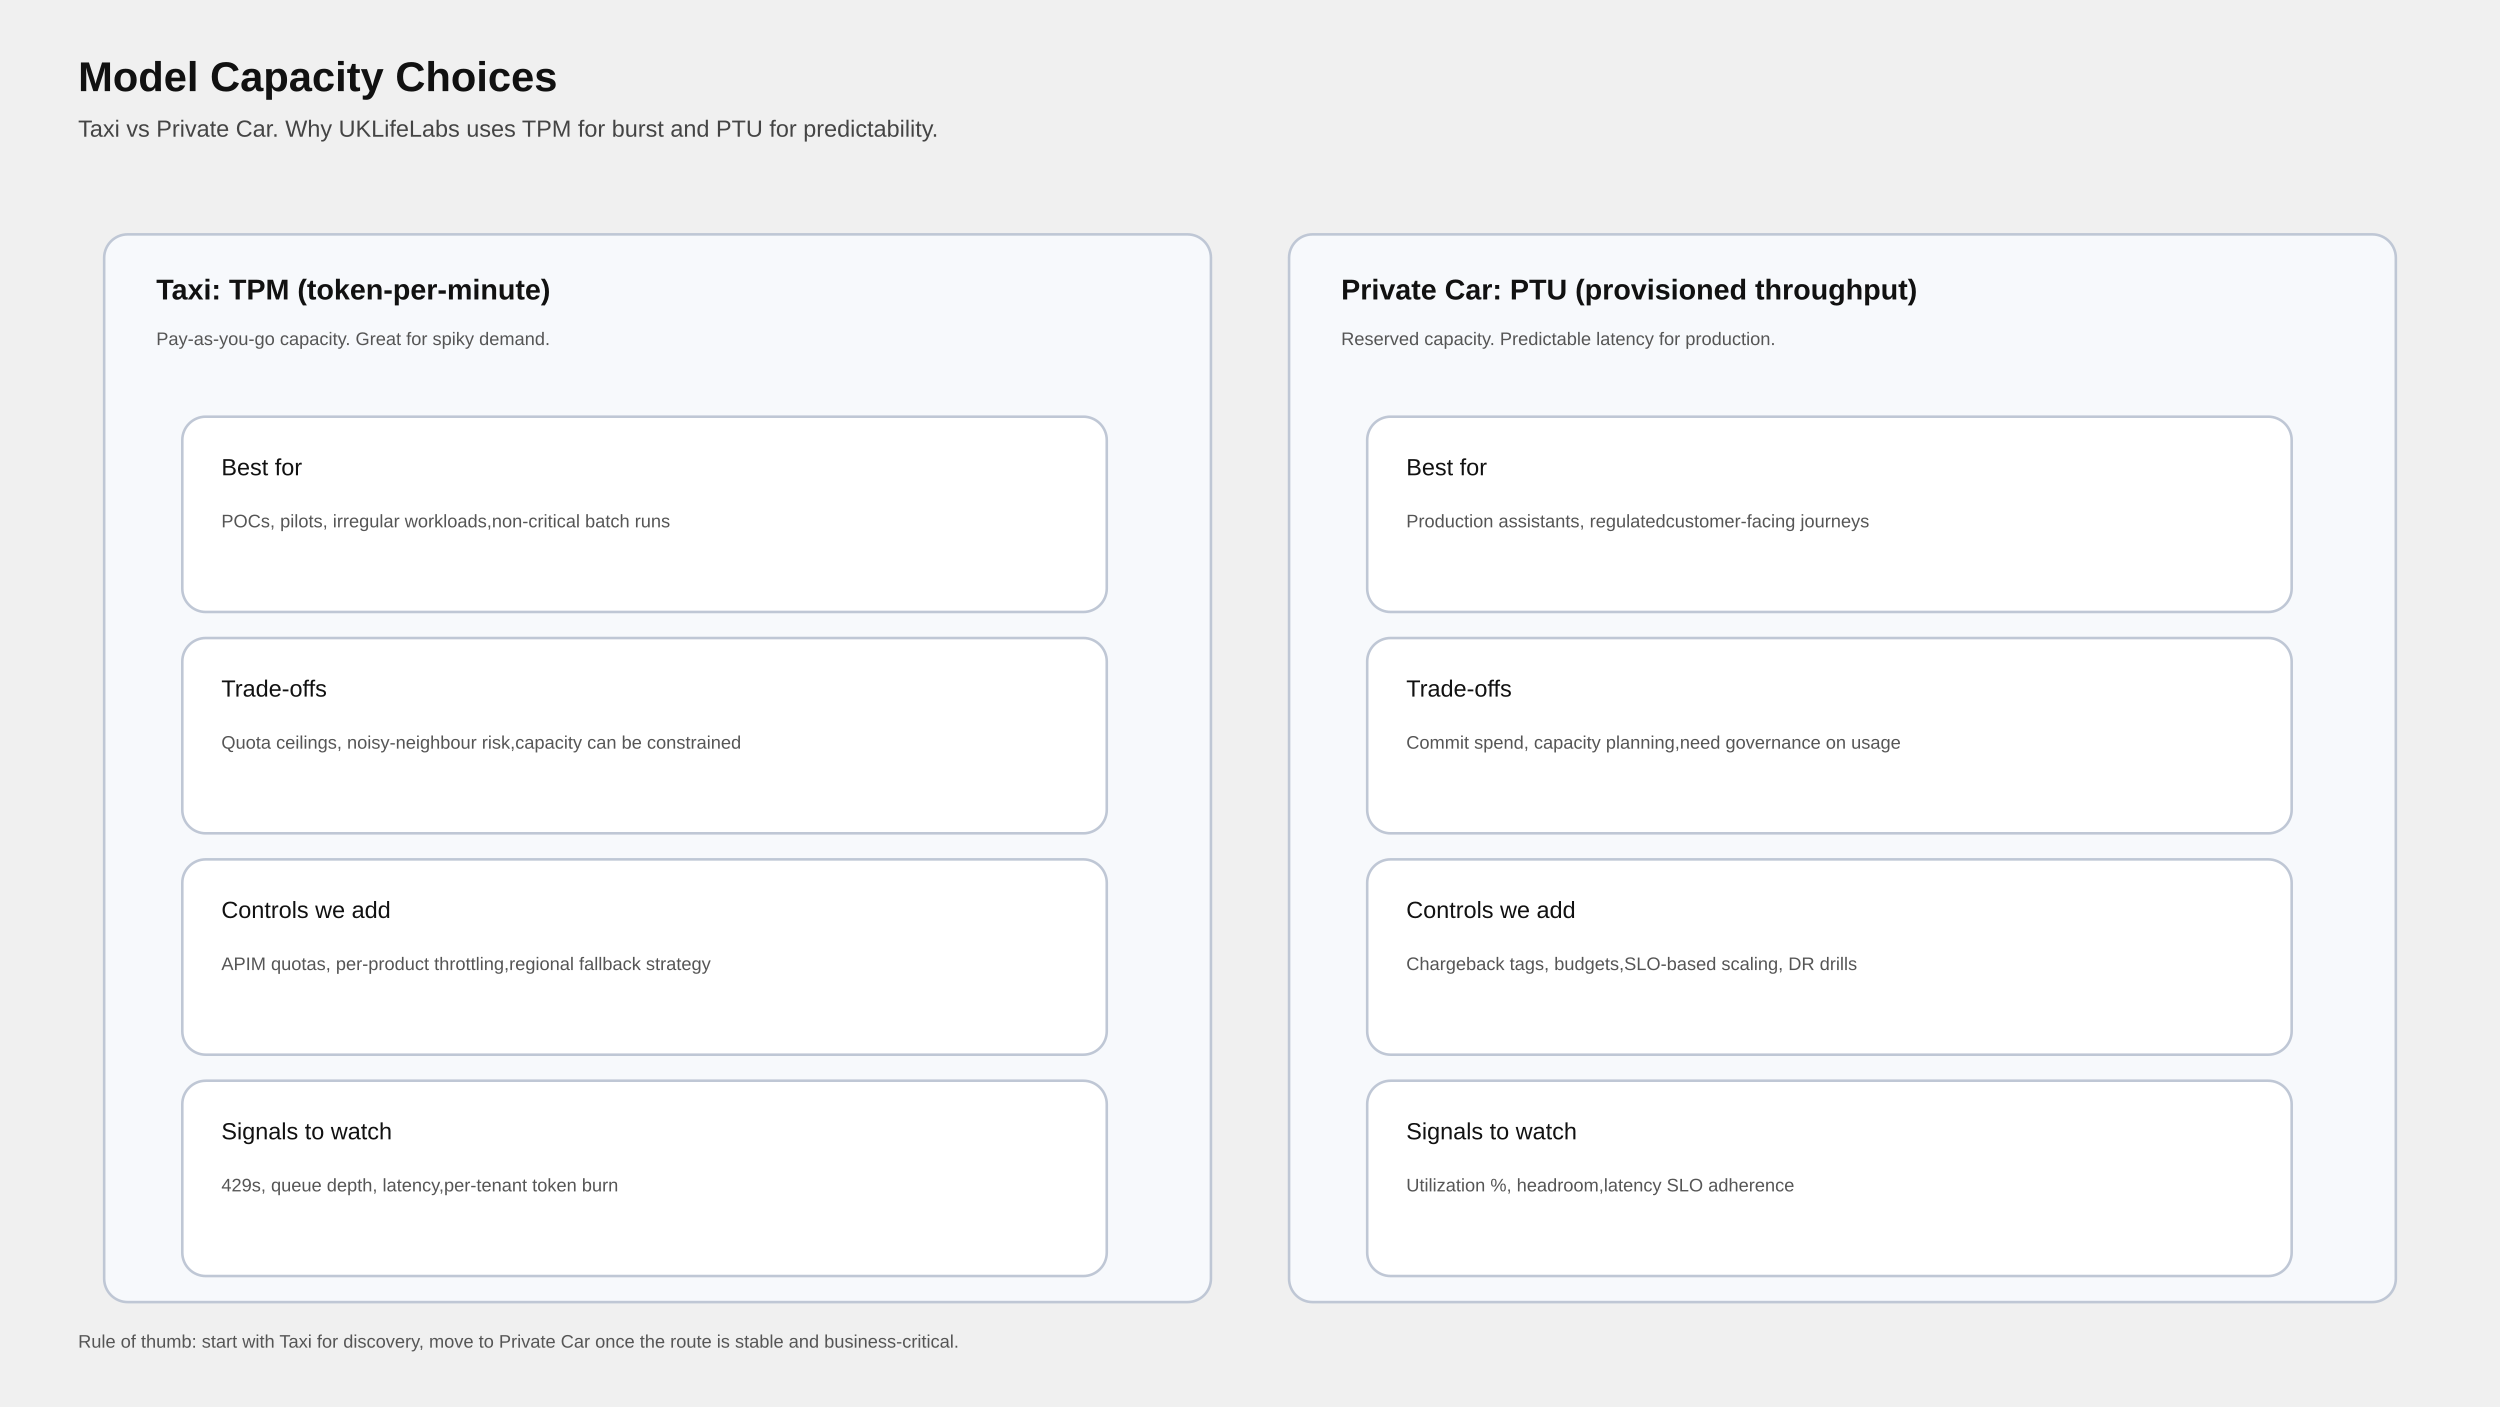
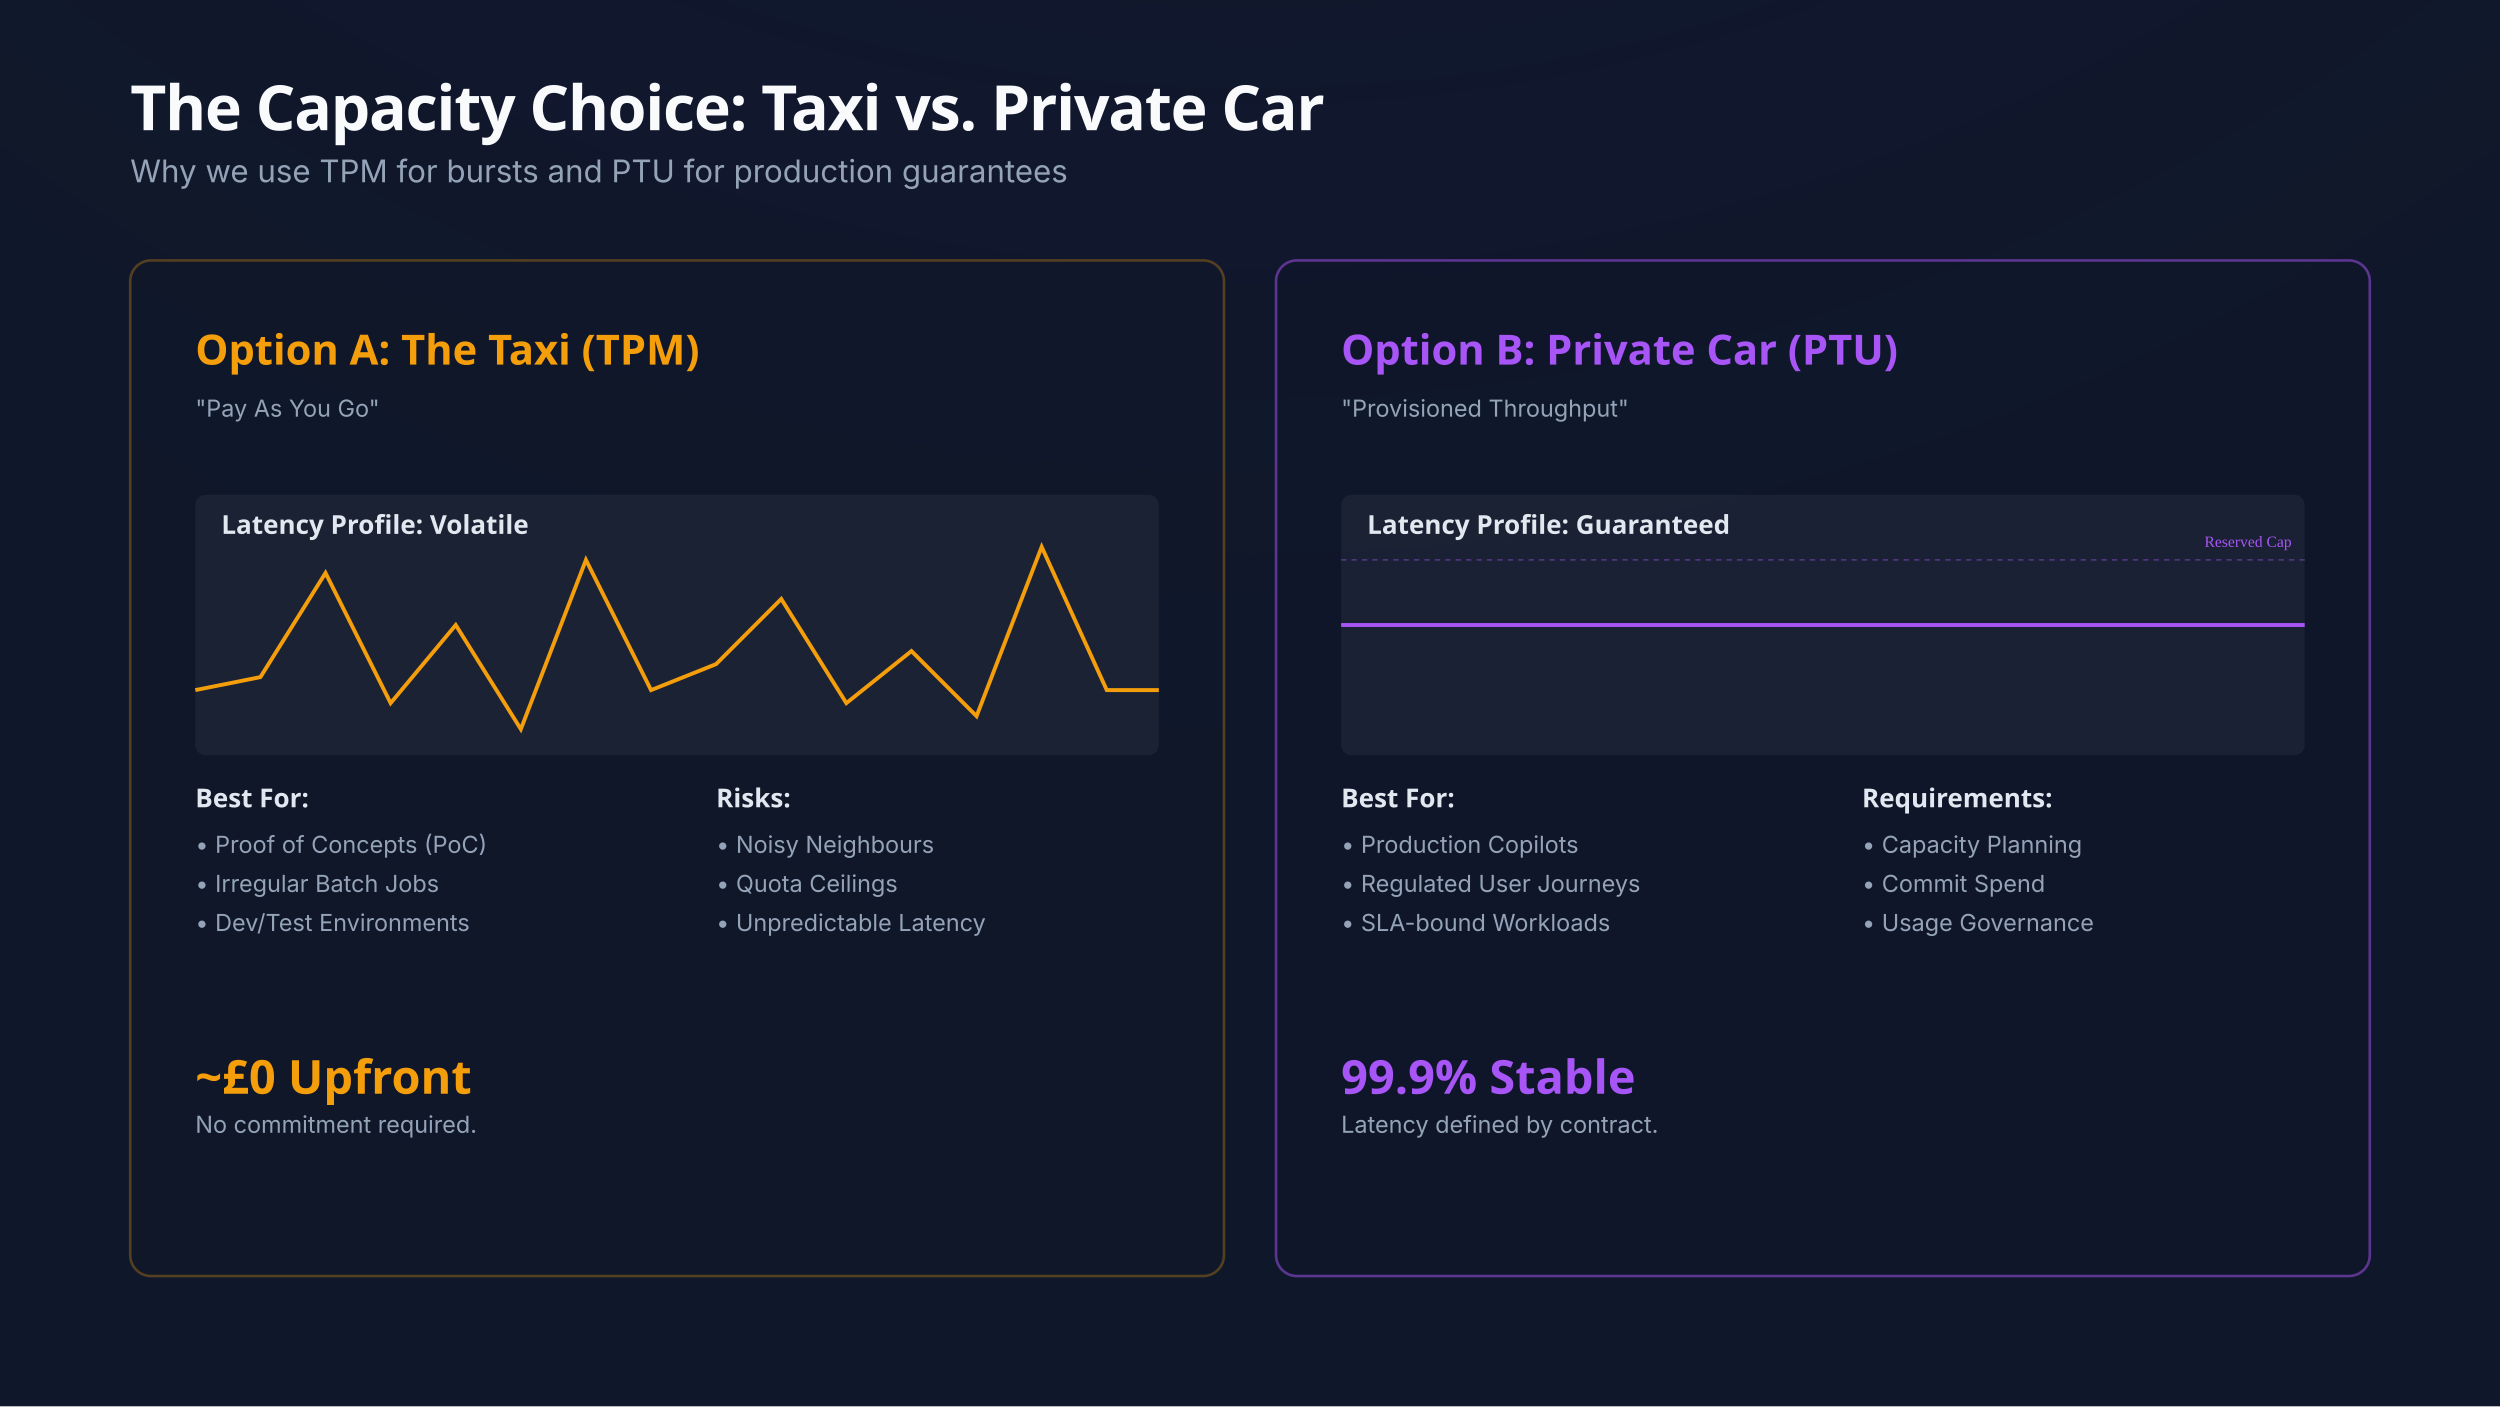
<svg xmlns="http://www.w3.org/2000/svg" width="1920" height="1080" viewBox="0 0 1920 1080">
  <defs>
    <style>
-       .title { font: 700 32px 'Segoe UI', Arial, sans-serif; fill: #111; }
-       .subtitle { font: 400 18px 'Segoe UI', Arial, sans-serif; fill: #444; }
-       .h2 { font: 700 22px 'Segoe UI', Arial, sans-serif; fill: #111; }
-       .text { font: 400 18px 'Segoe UI', Arial, sans-serif; fill: #111; }
-       .small { font: 400 14px 'Segoe UI', Arial, sans-serif; fill: #333; }
-       .note { font: 400 14px 'Segoe UI', Arial, sans-serif; fill: #555; }
-       .box { fill: #fff; stroke: #BFC7D5; stroke-width: 2; rx: 18; ry: 18; }
-       .box2 { fill: #F7F9FC; stroke: #BFC7D5; stroke-width: 2; rx: 18; ry: 18; }
-       .accent { fill: #EAF3FF; stroke: #2B78E4; stroke-width: 2; rx: 18; ry: 18; }
-       .line { stroke: #6B7280; stroke-width: 2.5; fill: none; }
-       .arrow { marker-end: url(#arrow); }
-       .dash { stroke-dasharray: 8 6; }
+       /* Typography */
+       .font-header { font: 800 48px 'Outfit', 'Segoe UI', sans-serif; fill: #F8FAFC; letter-spacing: -0.02em; }
+       .font-sub { font: 400 24px 'Inter', 'Segoe UI', sans-serif; fill: #94A3B8; }
+       
+       .font-h2 { font: 700 32px 'Outfit', 'Segoe UI', sans-serif; }
+       .font-note { font: 400 18px 'Inter', 'Segoe UI', sans-serif; fill: #94A3B8; }
+       .font-label { font: 600 20px 'Outfit', 'Segoe UI', sans-serif; fill: #E2E8F0; }
+       .font-metric { font: 700 36px 'Outfit', 'Segoe UI', sans-serif; }
+       
+       /* Panels */
+       .panel-tpm { 
+         fill: rgba(15, 23, 42, 0.4); 
+         stroke: rgba(245, 158, 11, 0.3); /* Amber border */
+         stroke-width: 2; 
+         rx: 16; ry: 16;
+       }
+       .panel-ptu { 
+         fill: rgba(15, 23, 42, 0.6); 
+         stroke: rgba(168, 85, 247, 0.5); /* Purple border */
+         stroke-width: 2; 
+         rx: 16; ry: 16;
+       }
+       
+       /* Chart Elements */
+       .chart-bg { fill: rgba(255,255,255,0.05); rx: 8; }
+       .line-spiky { fill: none; stroke: #F59E0B; stroke-width: 3; }
+       .line-flat { fill: none; stroke: #A855F7; stroke-width: 3; }
+       
+       .tag { rx: 4; }
+ 
    </style>
-     <marker id="arrow" markerWidth="10" markerHeight="10" refX="9" refY="3" orient="auto" markerUnits="strokeWidth">
-       <path d="M0,0 L9,3 L0,6 Z" fill="#6B7280" />
-     </marker>
+     <radialGradient id="glow-bg" cx="50%" cy="0%" r="80%">
+       <stop offset="0%" style="stop-color:rgba(168, 85, 247, 0.1)" />
+       <stop offset="100%" style="stop-color:rgba(15, 23, 42, 0)" />
+     </radialGradient>
  </defs>
-   <text x="60" y="70" class="title" text-anchor="start">Model Capacity Choices</text>
-   <text x="60" y="105" class="subtitle" text-anchor="start">Taxi vs Private Car. Why UKLifeLabs uses TPM for burst and PTU for predictability.</text>
-   <rect x="80" y="180" width="850" height="820" class="box2" />
-   <text x="120" y="230" class="h2" text-anchor="start">Taxi: TPM (token-per-minute)</text>
-   <text x="120" y="265" class="note" text-anchor="start">Pay-as-you-go capacity. Great for spiky demand.</text>
-   <rect x="140" y="320" width="710" height="150" class="box" />
-   <text x="170" y="365" class="text" text-anchor="start">Best for</text>
-   <text x="170" y="405" class="note" text-anchor="start">POCs, pilots, irregular workloads,
- non-critical batch runs</text>
-   <rect x="140" y="490" width="710" height="150" class="box" />
-   <text x="170" y="535" class="text" text-anchor="start">Trade-offs</text>
-   <text x="170" y="575" class="note" text-anchor="start">Quota ceilings, noisy-neighbour risk,
- capacity can be constrained</text>
-   <rect x="140" y="660" width="710" height="150" class="box" />
-   <text x="170" y="705" class="text" text-anchor="start">Controls we add</text>
-   <text x="170" y="745" class="note" text-anchor="start">APIM quotas, per-product throttling,
- regional fallback strategy</text>
-   <rect x="140" y="830" width="710" height="150" class="box" />
-   <text x="170" y="875" class="text" text-anchor="start">Signals to watch</text>
-   <text x="170" y="915" class="note" text-anchor="start">429s, queue depth, latency,
- per-tenant token burn</text>
-   <rect x="990" y="180" width="850" height="820" class="box2" />
-   <text x="1030" y="230" class="h2" text-anchor="start">Private Car: PTU (provisioned throughput)</text>
-   <text x="1030" y="265" class="note" text-anchor="start">Reserved capacity. Predictable latency for production.</text>
-   <rect x="1050" y="320" width="710" height="150" class="box" />
-   <text x="1080" y="365" class="text" text-anchor="start">Best for</text>
-   <text x="1080" y="405" class="note" text-anchor="start">Production assistants, regulated
- customer-facing journeys</text>
-   <rect x="1050" y="490" width="710" height="150" class="box" />
-   <text x="1080" y="535" class="text" text-anchor="start">Trade-offs</text>
-   <text x="1080" y="575" class="note" text-anchor="start">Commit spend, capacity planning,
- need governance on usage</text>
-   <rect x="1050" y="660" width="710" height="150" class="box" />
-   <text x="1080" y="705" class="text" text-anchor="start">Controls we add</text>
-   <text x="1080" y="745" class="note" text-anchor="start">Chargeback tags, budgets,
- SLO-based scaling, DR drills</text>
-   <rect x="1050" y="830" width="710" height="150" class="box" />
-   <text x="1080" y="875" class="text" text-anchor="start">Signals to watch</text>
-   <text x="1080" y="915" class="note" text-anchor="start">Utilization %, headroom,
- latency SLO adherence</text>
-   <text x="60" y="1035" class="note" text-anchor="start">Rule of thumb: start with Taxi for discovery, move to Private Car once the route is stable and business-critical.</text>
+   <rect width="1920" height="1080" fill="#0F172A" />
+   <circle cx="960" cy="0" r="1200" fill="url(#glow-bg)" />
+   <text x="100" y="100" class="font-header">The Capacity Choice: Taxi vs. Private Car</text>
+   <text x="100" y="140" class="font-sub">Why we use TPM for bursts and PTU for production guarantees</text>
+   <g transform="translate(100, 200)">
+     <rect width="840" height="780" class="panel-tpm" />
+     <text x="50" y="80" class="font-h2" fill="#F59E0B">Option A: The Taxi (TPM)</text>
+     <text x="50" y="120" class="font-note">"Pay As You Go"</text>
+     <g transform="translate(50, 180)">
+       <rect width="740" height="200" class="chart-bg" />
+       <text x="20" y="30" class="font-label" fill="#F59E0B">Latency Profile: Volatile</text>
+       <path d="M0,150 L50,140 L100,60 L150,160 L200,100 L250,180 L300,50 L350,150 L400,130 L450,80 L500,160 L550,120 L600,170 L650,40 L700,150 L740,150" class="line-spiky" transform="translate(0,0)" />
+     </g>
+     <g transform="translate(50, 420)">
+       <text x="0" y="0" class="font-label" fill="#E2E8F0">Best For:</text>
+       <text x="0" y="35" class="font-note">• Proof of Concepts (PoC)</text>
+       <text x="0" y="65" class="font-note">• Irregular Batch Jobs</text>
+       <text x="0" y="95" class="font-note">• Dev/Test Environments</text>
+       <text x="400" y="0" class="font-label" fill="#E2E8F0">Risks:</text>
+       <text x="400" y="35" class="font-note">• Noisy Neighbours</text>
+       <text x="400" y="65" class="font-note">• Quota Ceilings</text>
+       <text x="400" y="95" class="font-note">• Unpredictable Latency</text>
+     </g>
+     <g transform="translate(50, 600)">
+       <text x="0" y="40" class="font-metric" fill="#F59E0B">~£0 Upfront</text>
+       <text x="0" y="70" class="font-note">No commitment required.</text>
+     </g>
+   </g>
+   <g transform="translate(980, 200)">
+     <rect width="840" height="780" class="panel-ptu" />
+     <text x="50" y="80" class="font-h2" fill="#A855F7">Option B: Private Car (PTU)</text>
+     <text x="50" y="120" class="font-note">"Provisioned Throughput"</text>
+     <g transform="translate(50, 180)">
+       <rect width="740" height="200" class="chart-bg" />
+       <text x="20" y="30" class="font-label" fill="#A855F7">Latency Profile: Guaranteed</text>
+       <path d="M0,100 L740,100" class="line-flat" />
+       <line x1="0" y1="50" x2="740" y2="50" stroke="#A855F7" stroke-width="1" stroke-dasharray="4 4" opacity="0.5" />
+       <text x="730" y="40" text-anchor="end" fill="#A855F7" font-size="12">Reserved Cap</text>
+     </g>
+     <g transform="translate(50, 420)">
+       <text x="0" y="0" class="font-label" fill="#E2E8F0">Best For:</text>
+       <text x="0" y="35" class="font-note">• Production Copilots</text>
+       <text x="0" y="65" class="font-note">• Regulated User Journeys</text>
+       <text x="0" y="95" class="font-note">• SLA-bound Workloads</text>
+       <text x="400" y="0" class="font-label" fill="#E2E8F0">Requirements:</text>
+       <text x="400" y="35" class="font-note">• Capacity Planning</text>
+       <text x="400" y="65" class="font-note">• Commit Spend</text>
+       <text x="400" y="95" class="font-note">• Usage Governance</text>
+     </g>
+     <g transform="translate(50, 600)">
+       <text x="0" y="40" class="font-metric" fill="#A855F7">99.9% Stable</text>
+       <text x="0" y="70" class="font-note">Latency defined by contract.</text>
+     </g>
+   </g>
</svg>
